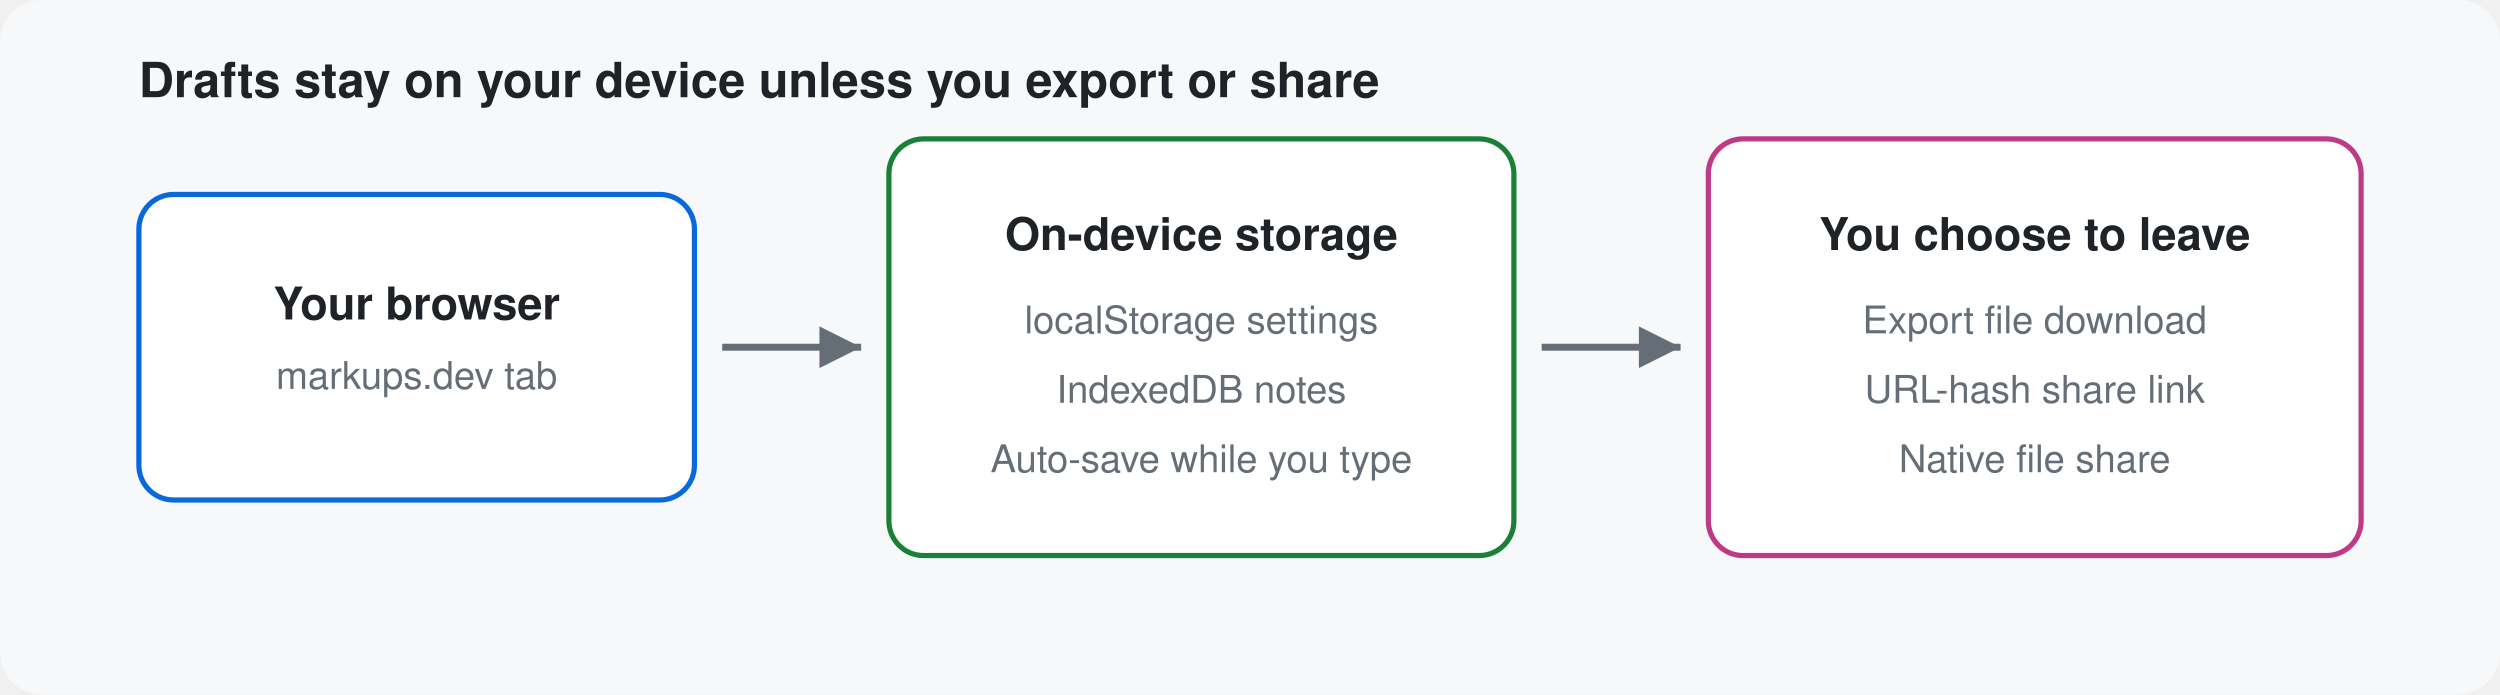
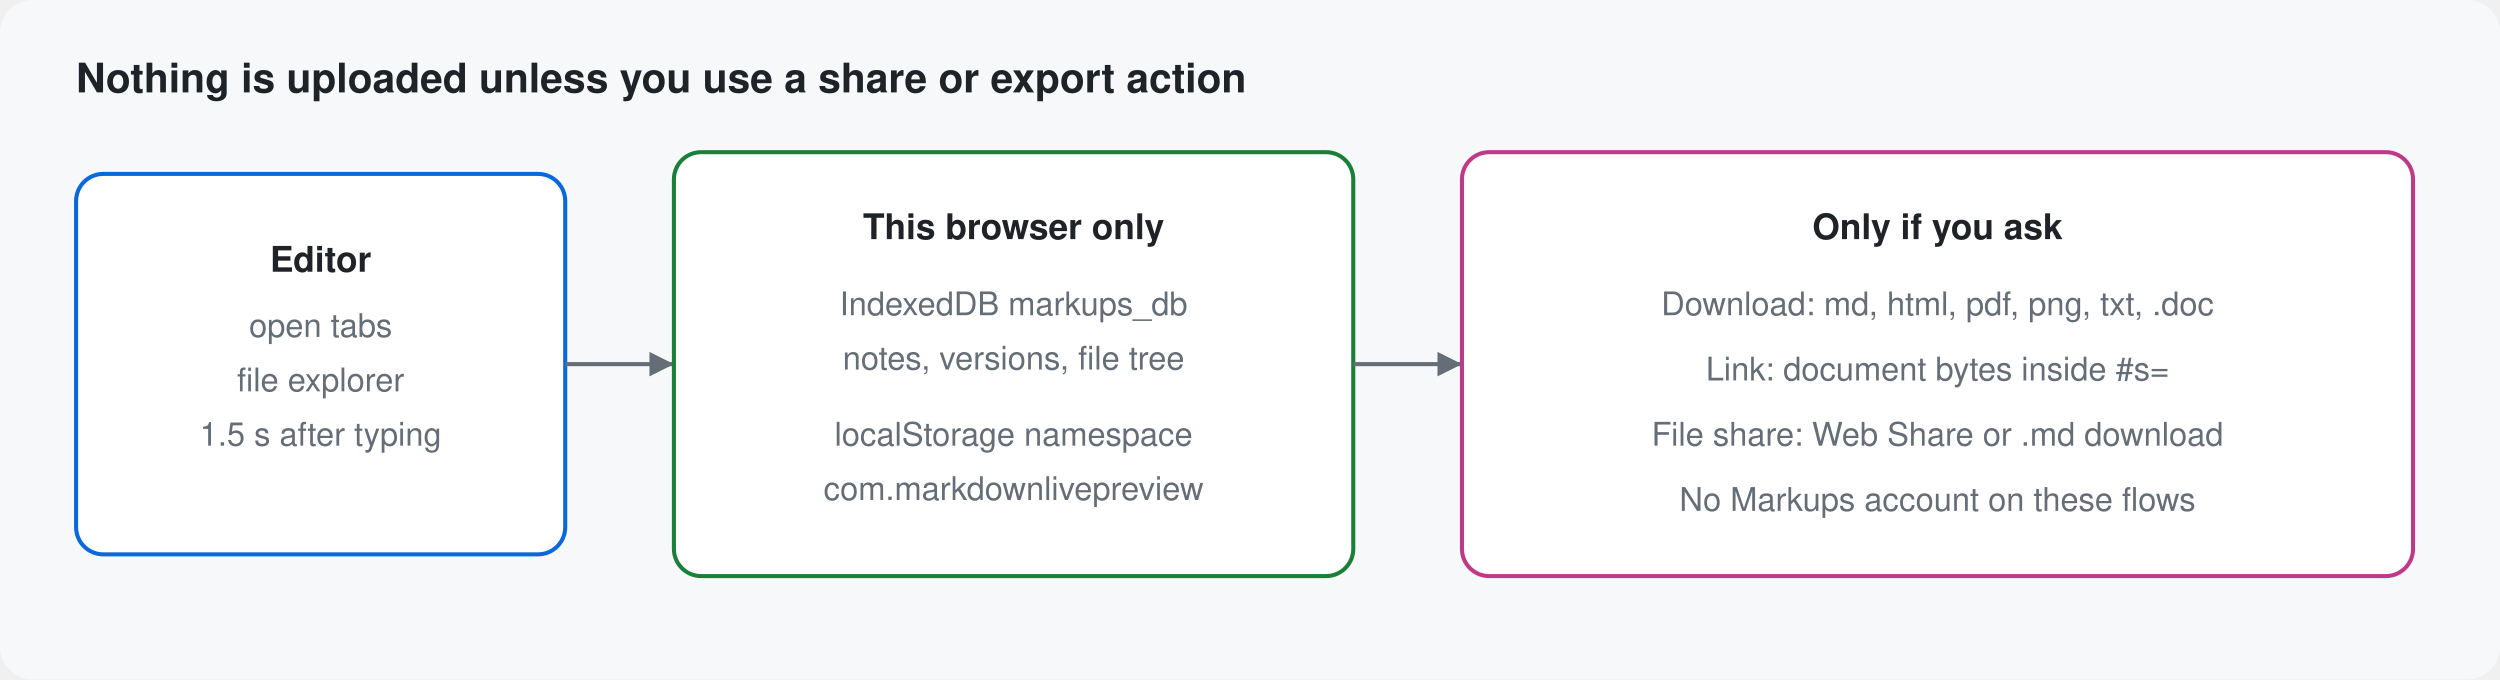
- <svg xmlns="http://www.w3.org/2000/svg" width="720" height="200" viewBox="0 0 720 200" role="img" aria-labelledby="title2 desc2">
-   <rect width="720" height="200" fill="#f6f8fa" rx="12" />
-   <rect x="40" y="56" width="160" height="88" rx="10" fill="#ffffff" stroke="#0969da" stroke-width="1.5" />
-   <text x="120" y="92" text-anchor="middle" fill="#1f2328" font-family="Segoe UI, Helvetica, Arial, sans-serif" font-size="13" font-weight="600">Your browser</text>
-   <text x="120" y="112" text-anchor="middle" fill="#656d76" font-family="Segoe UI, Helvetica, Arial, sans-serif" font-size="11">markups.dev tab</text>
-   <path d="M208 100 H248" stroke="#656d76" stroke-width="2" marker-end="url(#arrow2)" />
-   <rect x="256" y="40" width="180" height="120" rx="10" fill="#ffffff" stroke="#1a7f37" stroke-width="1.5" />
-   <text x="346" y="72" text-anchor="middle" fill="#1f2328" font-family="Segoe UI, Helvetica, Arial, sans-serif" font-size="13" font-weight="600">On-device storage</text>
-   <text x="346" y="96" text-anchor="middle" fill="#656d76" font-family="Segoe UI, Helvetica, Arial, sans-serif" font-size="11">localStorage settings</text>
-   <text x="346" y="116" text-anchor="middle" fill="#656d76" font-family="Segoe UI, Helvetica, Arial, sans-serif" font-size="11">IndexedDB notes</text>
-   <text x="346" y="136" text-anchor="middle" fill="#656d76" font-family="Segoe UI, Helvetica, Arial, sans-serif" font-size="11">Auto-save while you type</text>
-   <path d="M444 100 H484" stroke="#656d76" stroke-width="2" marker-end="url(#arrow2)" />
-   <rect x="492" y="40" width="188" height="120" rx="10" fill="#ffffff" stroke="#bf3989" stroke-width="1.5" />
-   <text x="586" y="72" text-anchor="middle" fill="#1f2328" font-family="Segoe UI, Helvetica, Arial, sans-serif" font-size="13" font-weight="600">You choose to leave</text>
-   <text x="586" y="96" text-anchor="middle" fill="#656d76" font-family="Segoe UI, Helvetica, Arial, sans-serif" font-size="11">Export file download</text>
-   <text x="586" y="116" text-anchor="middle" fill="#656d76" font-family="Segoe UI, Helvetica, Arial, sans-serif" font-size="11">URL-hash share link</text>
-   <text x="586" y="136" text-anchor="middle" fill="#656d76" font-family="Segoe UI, Helvetica, Arial, sans-serif" font-size="11">Native file share</text>
-   <text x="40" y="28" fill="#1f2328" font-family="Segoe UI, Helvetica, Arial, sans-serif" font-size="14" font-weight="600">Drafts stay on your device unless you export or share</text>
+ <svg xmlns="http://www.w3.org/2000/svg" width="920" height="250" viewBox="0 0 920 250" role="img" aria-labelledby="title2 desc2">
+   <rect width="920" height="250" fill="#f6f8fa" rx="12" />
+   <text x="28" y="34" fill="#1f2328" font-family="Segoe UI, Helvetica, Arial, sans-serif" font-size="15" font-weight="600">Nothing is uploaded unless you use a share or export action</text>
+   <rect x="28" y="64" width="180" height="140" rx="10" fill="#ffffff" stroke="#0969da" stroke-width="1.5" />
+   <text x="118" y="100" text-anchor="middle" fill="#1f2328" font-family="Segoe UI, Helvetica, Arial, sans-serif" font-size="13" font-weight="600">Editor</text>
+   <text x="118" y="124" text-anchor="middle" fill="#656d76" font-family="Segoe UI, Helvetica, Arial, sans-serif" font-size="12">open tabs</text>
+   <text x="118" y="144" text-anchor="middle" fill="#656d76" font-family="Segoe UI, Helvetica, Arial, sans-serif" font-size="12">file explorer</text>
+   <text x="118" y="164" text-anchor="middle" fill="#656d76" font-family="Segoe UI, Helvetica, Arial, sans-serif" font-size="12">1.5 s after typing</text>
+   <path d="M208 134 H248" stroke="#656d76" stroke-width="1.5" marker-end="url(#b)" />
+   <rect x="248" y="56" width="250" height="156" rx="10" fill="#ffffff" stroke="#1a7f37" stroke-width="1.5" />
+   <text x="373" y="88" text-anchor="middle" fill="#1f2328" font-family="Segoe UI, Helvetica, Arial, sans-serif" font-size="13" font-weight="600">This browser only</text>
+   <text x="373" y="116" text-anchor="middle" fill="#656d76" font-family="Segoe UI, Helvetica, Arial, sans-serif" font-size="12">IndexedDB markups_db</text>
+   <text x="373" y="136" text-anchor="middle" fill="#656d76" font-family="Segoe UI, Helvetica, Arial, sans-serif" font-size="12">notes, versions, file tree</text>
+   <text x="373" y="164" text-anchor="middle" fill="#656d76" font-family="Segoe UI, Helvetica, Arial, sans-serif" font-size="12">localStorage namespace</text>
+   <text x="373" y="184" text-anchor="middle" fill="#656d76" font-family="Segoe UI, Helvetica, Arial, sans-serif" font-size="12">com.markdownlivepreview</text>
+   <path d="M498 134 H538" stroke="#656d76" stroke-width="1.5" marker-end="url(#b)" />
+   <rect x="538" y="56" width="350" height="156" rx="10" fill="#ffffff" stroke="#bf3989" stroke-width="1.5" />
+   <text x="713" y="88" text-anchor="middle" fill="#1f2328" font-family="Segoe UI, Helvetica, Arial, sans-serif" font-size="13" font-weight="600">Only if you ask</text>
+   <text x="713" y="116" text-anchor="middle" fill="#656d76" font-family="Segoe UI, Helvetica, Arial, sans-serif" font-size="12">Download: md, html, pdf, png, txt, .doc</text>
+   <text x="713" y="140" text-anchor="middle" fill="#656d76" font-family="Segoe UI, Helvetica, Arial, sans-serif" font-size="12">Link: document bytes inside #s=</text>
+   <text x="713" y="164" text-anchor="middle" fill="#656d76" font-family="Segoe UI, Helvetica, Arial, sans-serif" font-size="12">File share: Web Share or .md download</text>
+   <text x="713" y="188" text-anchor="middle" fill="#656d76" font-family="Segoe UI, Helvetica, Arial, sans-serif" font-size="12">No Markups account on these flows</text>
  <defs>
-     <marker id="arrow2" markerWidth="8" markerHeight="8" refX="6" refY="3" orient="auto">
+     <marker id="b" markerWidth="8" markerHeight="8" refX="6" refY="3" orient="auto">
      <path d="M0,0 L6,3 L0,6 Z" fill="#656d76" />
    </marker>
  </defs>
</svg>
